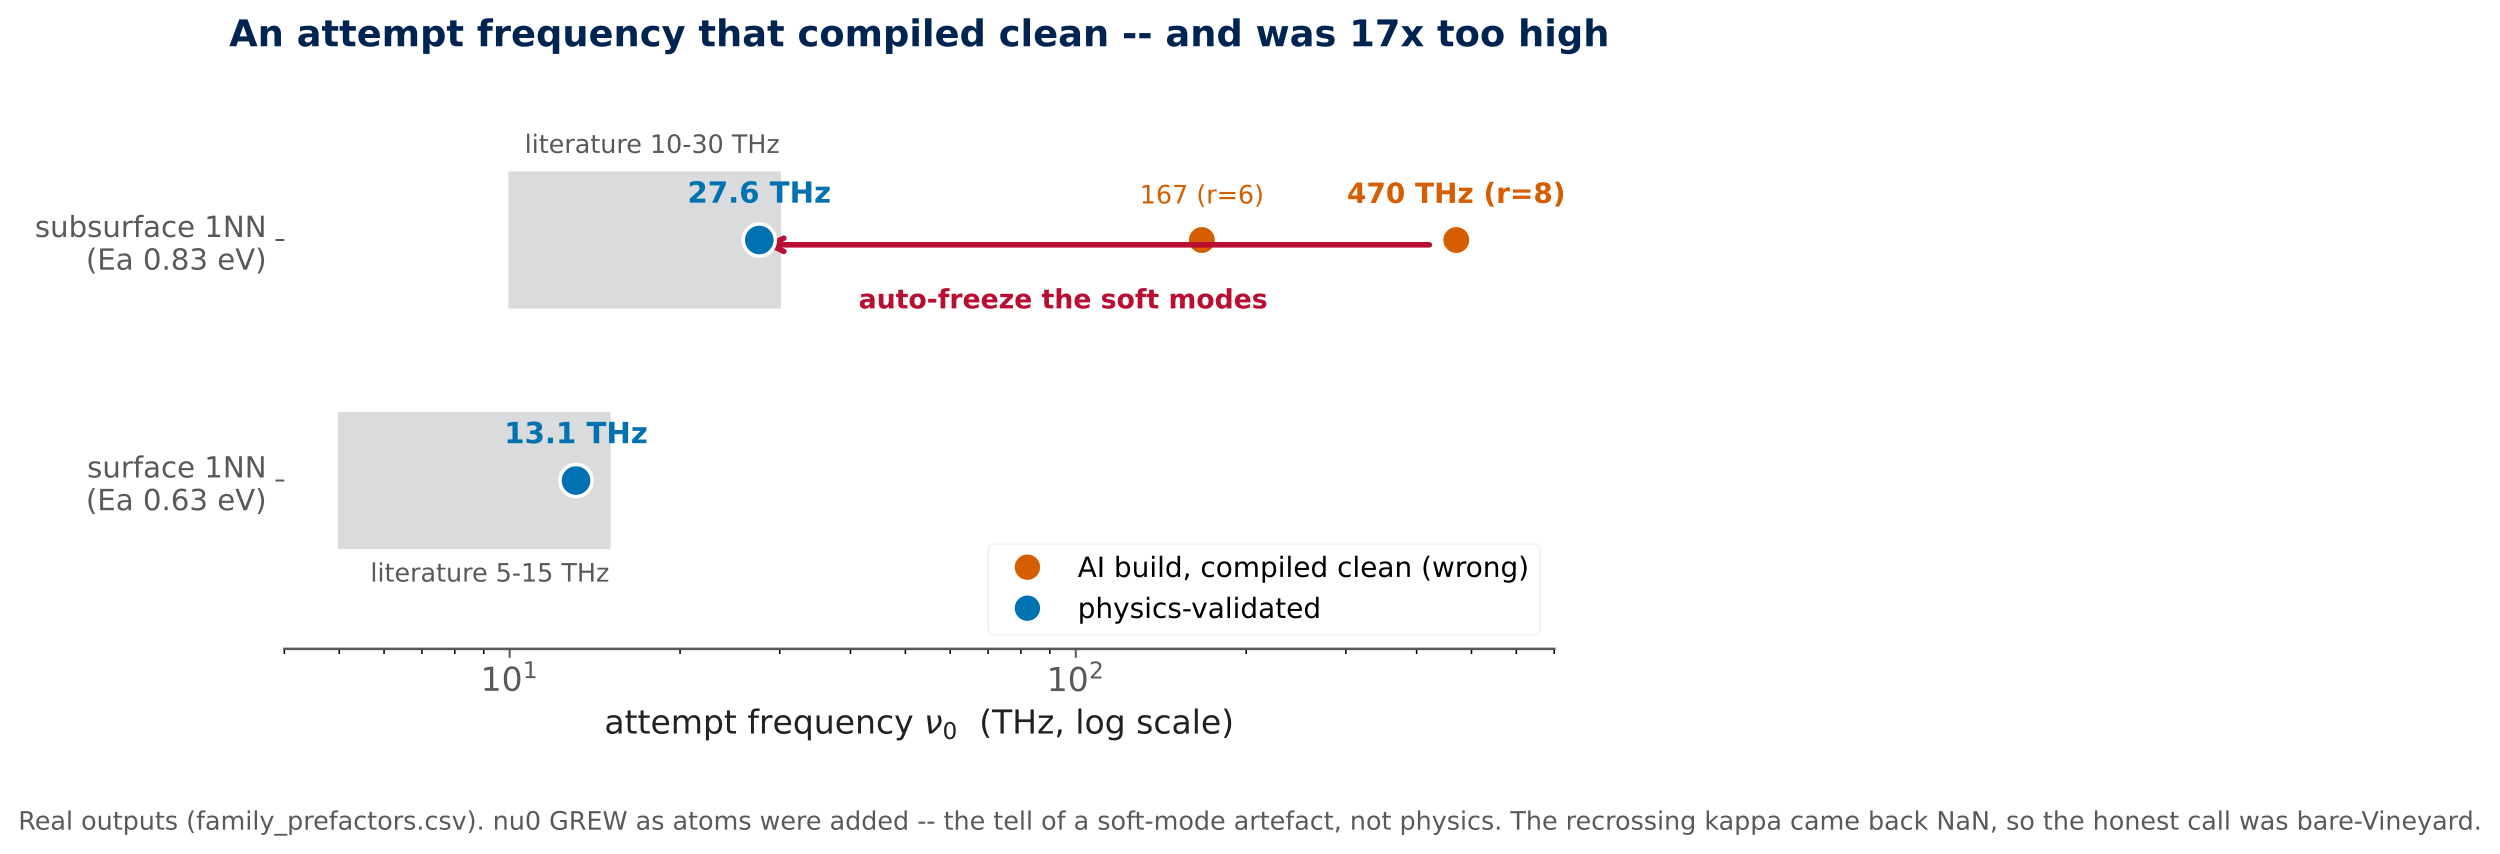
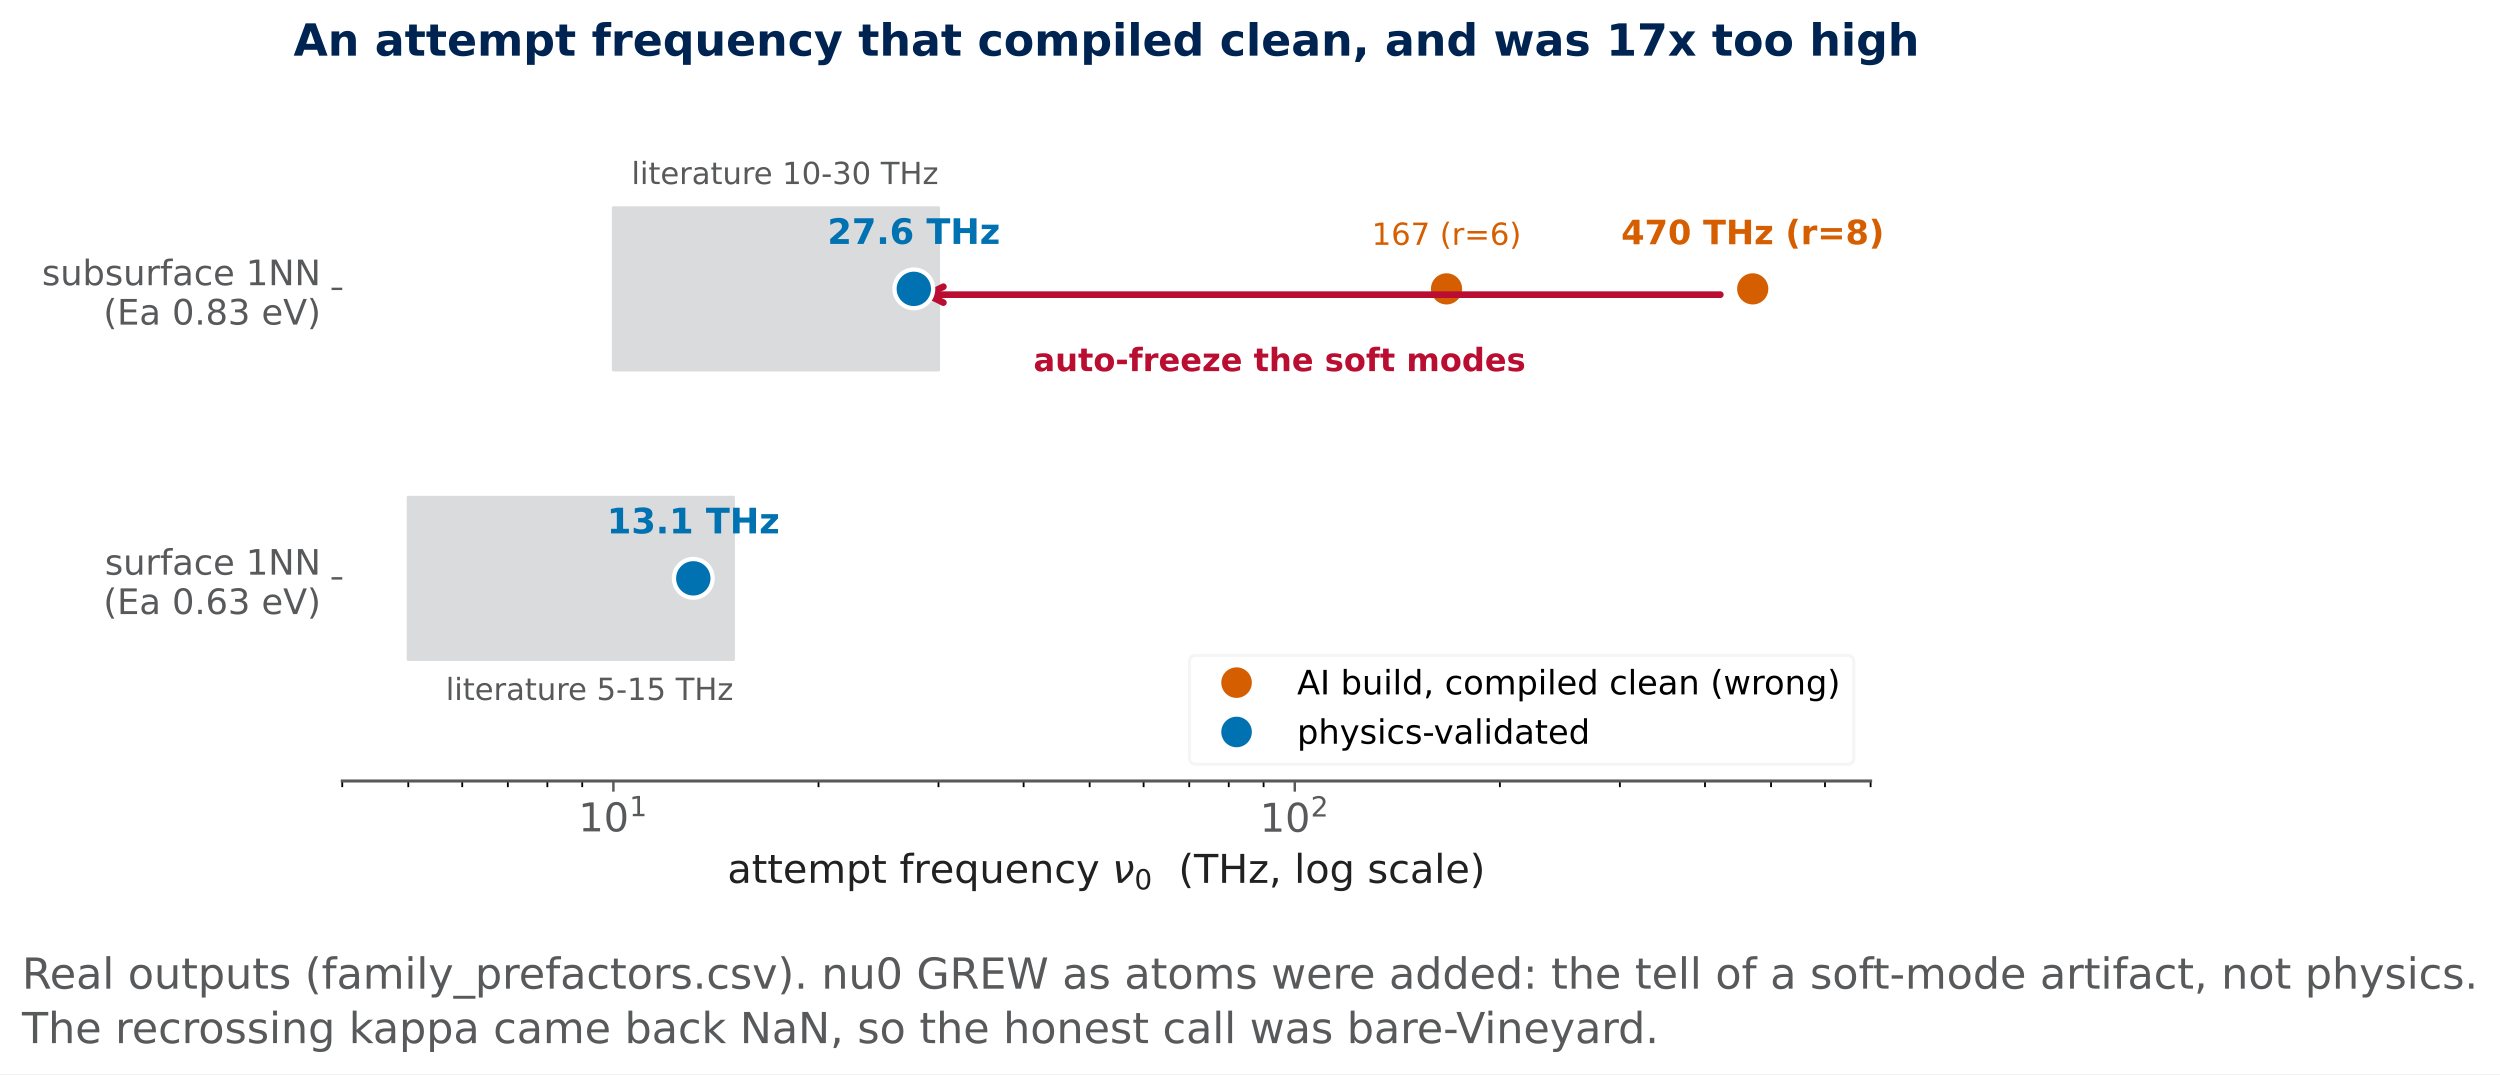
- <svg xmlns="http://www.w3.org/2000/svg" xmlns:xlink="http://www.w3.org/1999/xlink" width="984.541pt" height="336.296pt" viewBox="0 0 984.541 336.296" version="1.1">
+ <svg xmlns="http://www.w3.org/2000/svg" xmlns:xlink="http://www.w3.org/1999/xlink" width="818.018pt" height="351.429pt" viewBox="0 0 818.018 351.429" version="1.1">
  <defs>
    <style type="text/css">*{stroke-linejoin: round; stroke-linecap: butt}</style>
  </defs>
  <g id="figure_1">
    <g id="patch_1">
-       <path d="M 0 336.296  L 984.541 336.296  L 984.541 0  L 0 0  z " style="fill: #ffffff" />
+       <path d="M 0 351.429  L 818.018 351.429  L 818.018 0  L 0 0  z " style="fill: #ffffff" />
    </g>
    <g id="axes_1">
      <g id="patch_2">
        <path d="M 111.987 255.546  L 612.075 255.546  L 612.075 28.218  L 111.987 28.218  z " style="fill: #ffffff" />
      </g>
      <g id="FillBetweenPolyCollection_1">
        <defs>
-           <path id="mfc9cfebcaf" d="M 307.083 -215.252  L 200.708 -215.252  L 200.708 -268.295  L 307.083 -268.295  L 307.083 -268.295  L 307.083 -215.252  z " style="stroke: #d9dbdc" />
+           <path id="m2cb4405cca" d="M 307.083 -230.386  L 200.708 -230.386  L 200.708 -283.429  L 307.083 -283.429  L 307.083 -283.429  L 307.083 -230.386  z " style="stroke: #d9dbdc" />
        </defs>
-         <g clip-path="url(#p4815aecdb8)">
-           <use xlink:href="#mfc9cfebcaf" x="0" y="336.296" style="fill: #d9dbdc; stroke: #d9dbdc" />
+         <g clip-path="url(#p14adf44657)">
+           <use xlink:href="#m2cb4405cca" x="0" y="351.429" style="fill: #d9dbdc; stroke: #d9dbdc" />
        </g>
      </g>
      <g id="FillBetweenPolyCollection_2">
        <defs>
-           <path id="me29833c1d2" d="M 239.968 -120.532  L 133.593 -120.532  L 133.593 -173.575  L 239.968 -173.575  L 239.968 -173.575  L 239.968 -120.532  z " style="stroke: #d9dbdc" />
+           <path id="m31ea8ba6af" d="M 239.968 -135.666  L 133.593 -135.666  L 133.593 -188.709  L 239.968 -188.709  L 239.968 -188.709  L 239.968 -135.666  z " style="stroke: #d9dbdc" />
        </defs>
-         <g clip-path="url(#p4815aecdb8)">
-           <use xlink:href="#me29833c1d2" x="0" y="336.296" style="fill: #d9dbdc; stroke: #d9dbdc" />
+         <g clip-path="url(#p14adf44657)">
+           <use xlink:href="#m31ea8ba6af" x="0" y="351.429" style="fill: #d9dbdc; stroke: #d9dbdc" />
        </g>
      </g>
      <g id="matplotlib.axis_1">
        <g id="xtick_1">
          <g id="line2d_1">
            <defs>
-               <path id="mc15bf9e343" d="M 0 0  L 0 3.5  " style="stroke: #58595b; stroke-width: 0.8" />
+               <path id="m74f1e61a8e" d="M 0 0  L 0 3.5  " style="stroke: #58595b; stroke-width: 0.8" />
            </defs>
            <g>
-               <use xlink:href="#mc15bf9e343" x="200.708" y="255.546" style="fill: #58595b; stroke: #58595b; stroke-width: 0.8" />
+               <use xlink:href="#m74f1e61a8e" x="200.708" y="255.546" style="fill: #58595b; stroke: #58595b; stroke-width: 0.8" />
            </g>
          </g>
          <g id="text_1">
            <g style="fill: #58595b" transform="translate(189.268 272.4237)">
              <text>
                <tspan x="0" y="-0.384" style="font-size: 13px; font-family: 'DejaVu Sans'; fill: #58595b">1</tspan>
                <tspan x="8.271" y="-0.384" style="font-size: 13px; font-family: 'DejaVu Sans'; fill: #58595b">0</tspan>
                <tspan x="16.666" y="-5.361" style="font-size: 9.1px; font-family: 'DejaVu Sans'; fill: #58595b">1</tspan>
              </text>
            </g>
          </g>
        </g>
        <g id="xtick_2">
          <g id="line2d_2">
            <g>
-               <use xlink:href="#mc15bf9e343" x="423.659" y="255.546" style="fill: #58595b; stroke: #58595b; stroke-width: 0.8" />
+               <use xlink:href="#m74f1e61a8e" x="423.659" y="255.546" style="fill: #58595b; stroke: #58595b; stroke-width: 0.8" />
            </g>
          </g>
          <g id="text_2">
            <g style="fill: #58595b" transform="translate(412.219 272.4237)">
              <text>
                <tspan x="0" y="-0.264" style="font-size: 13px; font-family: 'DejaVu Sans'; fill: #58595b">1</tspan>
                <tspan x="8.271" y="-0.264" style="font-size: 13px; font-family: 'DejaVu Sans'; fill: #58595b">0</tspan>
                <tspan x="16.666" y="-5.241" style="font-size: 9.1px; font-family: 'DejaVu Sans'; fill: #58595b">2</tspan>
              </text>
            </g>
          </g>
        </g>
        <g id="xtick_3">
          <g id="line2d_3">
            <defs>
-               <path id="me52e22f2b0" d="M 0 0  L 0 2  " style="stroke: #000000; stroke-width: 0.6" />
+               <path id="ma3c7758ab3" d="M 0 0  L 0 2  " style="stroke: #000000; stroke-width: 0.6" />
            </defs>
            <g>
-               <use xlink:href="#me52e22f2b0" x="111.987" y="255.546" style="stroke: #000000; stroke-width: 0.6" />
+               <use xlink:href="#ma3c7758ab3" x="111.987" y="255.546" style="stroke: #000000; stroke-width: 0.6" />
            </g>
          </g>
        </g>
        <g id="xtick_4">
          <g id="line2d_4">
            <g>
-               <use xlink:href="#me52e22f2b0" x="133.593" y="255.546" style="stroke: #000000; stroke-width: 0.6" />
+               <use xlink:href="#ma3c7758ab3" x="133.593" y="255.546" style="stroke: #000000; stroke-width: 0.6" />
            </g>
          </g>
        </g>
        <g id="xtick_5">
          <g id="line2d_5">
            <g>
-               <use xlink:href="#me52e22f2b0" x="151.247" y="255.546" style="stroke: #000000; stroke-width: 0.6" />
+               <use xlink:href="#ma3c7758ab3" x="151.247" y="255.546" style="stroke: #000000; stroke-width: 0.6" />
            </g>
          </g>
        </g>
        <g id="xtick_6">
          <g id="line2d_6">
            <g>
-               <use xlink:href="#me52e22f2b0" x="166.172" y="255.546" style="stroke: #000000; stroke-width: 0.6" />
+               <use xlink:href="#ma3c7758ab3" x="166.172" y="255.546" style="stroke: #000000; stroke-width: 0.6" />
            </g>
          </g>
        </g>
        <g id="xtick_7">
          <g id="line2d_7">
            <g>
-               <use xlink:href="#me52e22f2b0" x="179.102" y="255.546" style="stroke: #000000; stroke-width: 0.6" />
+               <use xlink:href="#ma3c7758ab3" x="179.102" y="255.546" style="stroke: #000000; stroke-width: 0.6" />
            </g>
          </g>
        </g>
        <g id="xtick_8">
          <g id="line2d_8">
            <g>
-               <use xlink:href="#me52e22f2b0" x="190.506" y="255.546" style="stroke: #000000; stroke-width: 0.6" />
+               <use xlink:href="#ma3c7758ab3" x="190.506" y="255.546" style="stroke: #000000; stroke-width: 0.6" />
            </g>
          </g>
        </g>
        <g id="xtick_9">
          <g id="line2d_9">
            <g>
-               <use xlink:href="#me52e22f2b0" x="267.823" y="255.546" style="stroke: #000000; stroke-width: 0.6" />
+               <use xlink:href="#ma3c7758ab3" x="267.823" y="255.546" style="stroke: #000000; stroke-width: 0.6" />
            </g>
          </g>
        </g>
        <g id="xtick_10">
          <g id="line2d_10">
            <g>
-               <use xlink:href="#me52e22f2b0" x="307.083" y="255.546" style="stroke: #000000; stroke-width: 0.6" />
+               <use xlink:href="#ma3c7758ab3" x="307.083" y="255.546" style="stroke: #000000; stroke-width: 0.6" />
            </g>
          </g>
        </g>
        <g id="xtick_11">
          <g id="line2d_11">
            <g>
-               <use xlink:href="#me52e22f2b0" x="334.938" y="255.546" style="stroke: #000000; stroke-width: 0.6" />
+               <use xlink:href="#ma3c7758ab3" x="334.938" y="255.546" style="stroke: #000000; stroke-width: 0.6" />
            </g>
          </g>
        </g>
        <g id="xtick_12">
          <g id="line2d_12">
            <g>
-               <use xlink:href="#me52e22f2b0" x="356.544" y="255.546" style="stroke: #000000; stroke-width: 0.6" />
+               <use xlink:href="#ma3c7758ab3" x="356.544" y="255.546" style="stroke: #000000; stroke-width: 0.6" />
            </g>
          </g>
        </g>
        <g id="xtick_13">
          <g id="line2d_13">
            <g>
-               <use xlink:href="#me52e22f2b0" x="374.198" y="255.546" style="stroke: #000000; stroke-width: 0.6" />
+               <use xlink:href="#ma3c7758ab3" x="374.198" y="255.546" style="stroke: #000000; stroke-width: 0.6" />
            </g>
          </g>
        </g>
        <g id="xtick_14">
          <g id="line2d_14">
            <g>
-               <use xlink:href="#me52e22f2b0" x="389.123" y="255.546" style="stroke: #000000; stroke-width: 0.6" />
+               <use xlink:href="#ma3c7758ab3" x="389.123" y="255.546" style="stroke: #000000; stroke-width: 0.6" />
            </g>
          </g>
        </g>
        <g id="xtick_15">
          <g id="line2d_15">
            <g>
-               <use xlink:href="#me52e22f2b0" x="402.053" y="255.546" style="stroke: #000000; stroke-width: 0.6" />
+               <use xlink:href="#ma3c7758ab3" x="402.053" y="255.546" style="stroke: #000000; stroke-width: 0.6" />
            </g>
          </g>
        </g>
        <g id="xtick_16">
          <g id="line2d_16">
            <g>
-               <use xlink:href="#me52e22f2b0" x="413.457" y="255.546" style="stroke: #000000; stroke-width: 0.6" />
+               <use xlink:href="#ma3c7758ab3" x="413.457" y="255.546" style="stroke: #000000; stroke-width: 0.6" />
            </g>
          </g>
        </g>
        <g id="xtick_17">
          <g id="line2d_17">
            <g>
-               <use xlink:href="#me52e22f2b0" x="490.774" y="255.546" style="stroke: #000000; stroke-width: 0.6" />
+               <use xlink:href="#ma3c7758ab3" x="490.774" y="255.546" style="stroke: #000000; stroke-width: 0.6" />
            </g>
          </g>
        </g>
        <g id="xtick_18">
          <g id="line2d_18">
            <g>
-               <use xlink:href="#me52e22f2b0" x="530.034" y="255.546" style="stroke: #000000; stroke-width: 0.6" />
+               <use xlink:href="#ma3c7758ab3" x="530.034" y="255.546" style="stroke: #000000; stroke-width: 0.6" />
            </g>
          </g>
        </g>
        <g id="xtick_19">
          <g id="line2d_19">
            <g>
-               <use xlink:href="#me52e22f2b0" x="557.889" y="255.546" style="stroke: #000000; stroke-width: 0.6" />
+               <use xlink:href="#ma3c7758ab3" x="557.889" y="255.546" style="stroke: #000000; stroke-width: 0.6" />
            </g>
          </g>
        </g>
        <g id="xtick_20">
          <g id="line2d_20">
            <g>
-               <use xlink:href="#me52e22f2b0" x="579.495" y="255.546" style="stroke: #000000; stroke-width: 0.6" />
+               <use xlink:href="#ma3c7758ab3" x="579.495" y="255.546" style="stroke: #000000; stroke-width: 0.6" />
            </g>
          </g>
        </g>
        <g id="xtick_21">
          <g id="line2d_21">
            <g>
-               <use xlink:href="#me52e22f2b0" x="597.149" y="255.546" style="stroke: #000000; stroke-width: 0.6" />
+               <use xlink:href="#ma3c7758ab3" x="597.149" y="255.546" style="stroke: #000000; stroke-width: 0.6" />
            </g>
          </g>
        </g>
        <g id="xtick_22">
          <g id="line2d_22">
            <g>
-               <use xlink:href="#me52e22f2b0" x="612.075" y="255.546" style="stroke: #000000; stroke-width: 0.6" />
+               <use xlink:href="#ma3c7758ab3" x="612.075" y="255.546" style="stroke: #000000; stroke-width: 0.6" />
            </g>
          </g>
        </g>
        <g id="text_3">
          <g style="fill: #212121" transform="translate(238.0107 289.0073)">
            <text>
              <tspan x="0" y="-0.125" style="font-size: 13px; font-family: 'DejaVu Sans'; fill: #212121">a</tspan>
              <tspan x="7.966" y="-0.125" style="font-size: 13px; font-family: 'DejaVu Sans'; fill: #212121">t</tspan>
              <tspan x="13.063" y="-0.125" style="font-size: 13px; font-family: 'DejaVu Sans'; fill: #212121">t</tspan>
              <tspan x="18.161" y="-0.125" style="font-size: 13px; font-family: 'DejaVu Sans'; fill: #212121">e</tspan>
              <tspan x="26.159" y="-0.125" style="font-size: 13px; font-family: 'DejaVu Sans'; fill: #212121">m</tspan>
              <tspan x="38.822" y="-0.125" style="font-size: 13px; font-family: 'DejaVu Sans'; fill: #212121">p</tspan>
              <tspan x="47.074" y="-0.125" style="font-size: 13px; font-family: 'DejaVu Sans'; fill: #212121">t</tspan>
              <tspan x="52.171" y="-0.125" style="font-size: 13px; font-family: 'DejaVu Sans'; fill: #212121"> </tspan>
              <tspan x="56.304" y="-0.125" style="font-size: 13px; font-family: 'DejaVu Sans'; fill: #212121">f</tspan>
              <tspan x="60.88" y="-0.125" style="font-size: 13px; font-family: 'DejaVu Sans'; fill: #212121">r</tspan>
              <tspan x="66.225" y="-0.125" style="font-size: 13px; font-family: 'DejaVu Sans'; fill: #212121">e</tspan>
              <tspan x="74.223" y="-0.125" style="font-size: 13px; font-family: 'DejaVu Sans'; fill: #212121">q</tspan>
              <tspan x="82.475" y="-0.125" style="font-size: 13px; font-family: 'DejaVu Sans'; fill: #212121">u</tspan>
              <tspan x="90.714" y="-0.125" style="font-size: 13px; font-family: 'DejaVu Sans'; fill: #212121">e</tspan>
              <tspan x="98.712" y="-0.125" style="font-size: 13px; font-family: 'DejaVu Sans'; fill: #212121">n</tspan>
              <tspan x="106.952" y="-0.125" style="font-size: 13px; font-family: 'DejaVu Sans'; fill: #212121">c</tspan>
              <tspan x="114.099" y="-0.125" style="font-size: 13px; font-family: 'DejaVu Sans'; fill: #212121">y</tspan>
              <tspan x="121.792" y="-0.125" style="font-size: 13px; font-family: 'DejaVu Sans'; fill: #212121"> </tspan>
              <tspan x="139.332" y="-0.125" style="font-size: 13px; font-family: 'DejaVu Sans'; fill: #212121"> </tspan>
              <tspan x="143.464" y="-0.125" style="font-size: 13px; font-family: 'DejaVu Sans'; fill: #212121"> </tspan>
              <tspan x="147.596" y="-0.125" style="font-size: 13px; font-family: 'DejaVu Sans'; fill: #212121">(</tspan>
              <tspan x="152.668" y="-0.125" style="font-size: 13px; font-family: 'DejaVu Sans'; fill: #212121">T</tspan>
              <tspan x="160.609" y="-0.125" style="font-size: 13px; font-family: 'DejaVu Sans'; fill: #212121">H</tspan>
              <tspan x="170.384" y="-0.125" style="font-size: 13px; font-family: 'DejaVu Sans'; fill: #212121">z</tspan>
              <tspan x="177.208" y="-0.125" style="font-size: 13px; font-family: 'DejaVu Sans'; fill: #212121">,</tspan>
              <tspan x="181.34" y="-0.125" style="font-size: 13px; font-family: 'DejaVu Sans'; fill: #212121"> </tspan>
              <tspan x="185.473" y="-0.125" style="font-size: 13px; font-family: 'DejaVu Sans'; fill: #212121">l</tspan>
              <tspan x="189.085" y="-0.125" style="font-size: 13px; font-family: 'DejaVu Sans'; fill: #212121">o</tspan>
              <tspan x="197.038" y="-0.125" style="font-size: 13px; font-family: 'DejaVu Sans'; fill: #212121">g</tspan>
              <tspan x="205.29" y="-0.125" style="font-size: 13px; font-family: 'DejaVu Sans'; fill: #212121"> </tspan>
              <tspan x="209.423" y="-0.125" style="font-size: 13px; font-family: 'DejaVu Sans'; fill: #212121">s</tspan>
              <tspan x="216.195" y="-0.125" style="font-size: 13px; font-family: 'DejaVu Sans'; fill: #212121">c</tspan>
              <tspan x="223.343" y="-0.125" style="font-size: 13px; font-family: 'DejaVu Sans'; fill: #212121">a</tspan>
              <tspan x="231.309" y="-0.125" style="font-size: 13px; font-family: 'DejaVu Sans'; fill: #212121">l</tspan>
              <tspan x="234.921" y="-0.125" style="font-size: 13px; font-family: 'DejaVu Sans'; fill: #212121">e</tspan>
              <tspan x="242.919" y="-0.125" style="font-size: 13px; font-family: 'DejaVu Sans'; fill: #212121">)</tspan>
              <tspan x="125.925" y="-0.125" style="font-style: oblique; font-size: 13px; font-family: 'DejaVu Sans'; fill: #212121">ν</tspan>
              <tspan x="133.187" y="2.008" style="font-size: 9.1px; font-family: 'DejaVu Sans'; fill: #212121">0</tspan>
            </text>
          </g>
        </g>
      </g>
      <g id="matplotlib.axis_2">
        <g id="ytick_1">
          <g id="line2d_23">
            <defs>
-               <path id="md6ecc90cbb" d="M 0 0  L -3.5 0  " style="stroke: #58595b; stroke-width: 0.8" />
+               <path id="md23f4c8a0b" d="M 0 0  L -3.5 0  " style="stroke: #58595b; stroke-width: 0.8" />
            </defs>
            <g>
-               <use xlink:href="#md6ecc90cbb" x="111.987" y="189.242" style="fill: #58595b; stroke: #58595b; stroke-width: 0.8" />
+               <use xlink:href="#md23f4c8a0b" x="111.987" y="189.242" style="fill: #58595b; stroke: #58595b; stroke-width: 0.8" />
            </g>
          </g>
          <g id="text_4">
            <text style="font-size: 11.5px; font-family: 'DejaVu Sans'; fill: #58595b" transform="translate(34.30672 188.0459)">surface 1NN</text>
            <text style="font-size: 11.5px; font-family: 'DejaVu Sans'; fill: #58595b" transform="translate(33.84133 200.9234)">(Ea 0.63 eV)</text>
          </g>
        </g>
        <g id="ytick_2">
          <g id="line2d_24">
            <g>
-               <use xlink:href="#md6ecc90cbb" x="111.987" y="94.522" style="fill: #58595b; stroke: #58595b; stroke-width: 0.8" />
+               <use xlink:href="#md23f4c8a0b" x="111.987" y="94.522" style="fill: #58595b; stroke: #58595b; stroke-width: 0.8" />
            </g>
          </g>
          <g id="text_5">
            <text style="font-size: 11.5px; font-family: 'DejaVu Sans'; fill: #58595b" transform="translate(13.72711 93.32591)">subsurface 1NN</text>
            <text style="font-size: 11.5px; font-family: 'DejaVu Sans'; fill: #58595b" transform="translate(33.84133 106.2034)">(Ea 0.83 eV)</text>
          </g>
        </g>
      </g>
      <g id="patch_3">
        <path d="M 111.987 255.546  L 612.075 255.546  " style="fill: none; stroke: #58595b; stroke-linejoin: miter; stroke-linecap: square" />
      </g>
      <g id="text_6">
        <text style="font-size: 10px; font-family: 'DejaVu Sans'; text-anchor: end; fill: #58595b" x="307.083" y="60.237" transform="rotate(-0 307.0827 60.23725)">literature 10-30 THz</text>
      </g>
      <g id="text_7">
        <text style="font-size: 10px; font-family: 'DejaVu Sans'; text-anchor: end; fill: #58595b" x="239.968" y="229.045" transform="rotate(-0 239.9677 229.045)">literature 5-15 THz</text>
      </g>
      <g id="PathCollection_1">
        <defs>
-           <path id="mebaee03425" d="M 0 5.701  C 1.512 5.701 2.962 5.1 4.031 4.031  C 5.1 2.962 5.701 1.512 5.701 0  C 5.701 -1.512 5.1 -2.962 4.031 -4.031  C 2.962 -5.1 1.512 -5.701 0 -5.701  C -1.512 -5.701 -2.962 -5.1 -4.031 -4.031  C -5.1 -2.962 -5.701 -1.512 -5.701 0  C -5.701 1.512 -5.1 2.962 -4.031 4.031  C -2.962 5.1 -1.512 5.701 0 5.701  z " style="stroke: #ffffff; stroke-width: 1.2" />
+           <path id="m397b2a522d" d="M 0 5.701  C 1.512 5.701 2.962 5.1 4.031 4.031  C 5.1 2.962 5.701 1.512 5.701 0  C 5.701 -1.512 5.1 -2.962 4.031 -4.031  C 2.962 -5.1 1.512 -5.701 0 -5.701  C -1.512 -5.701 -2.962 -5.1 -4.031 -4.031  C -5.1 -2.962 -5.701 -1.512 -5.701 0  C -5.701 1.512 -5.1 2.962 -4.031 4.031  C -2.962 5.1 -1.512 5.701 0 5.701  z " style="stroke: #ffffff; stroke-width: 1.2" />
        </defs>
-         <g clip-path="url(#p4815aecdb8)">
-           <use xlink:href="#mebaee03425" x="473.314" y="94.522" style="fill: #d55e00; stroke: #ffffff; stroke-width: 1.2" />
-           <use xlink:href="#mebaee03425" x="573.504" y="94.522" style="fill: #d55e00; stroke: #ffffff; stroke-width: 1.2" />
+         <g clip-path="url(#p14adf44657)">
+           <use xlink:href="#m397b2a522d" x="473.314" y="94.522" style="fill: #d55e00; stroke: #ffffff; stroke-width: 1.2" />
+           <use xlink:href="#m397b2a522d" x="573.504" y="94.522" style="fill: #d55e00; stroke: #ffffff; stroke-width: 1.2" />
        </g>
      </g>
      <g id="text_8">
        <text style="font-weight: 700; font-size: 11px; font-family: 'DejaVu Sans'; text-anchor: middle; fill: #d55e00" x="573.504" y="79.92" transform="rotate(-0 573.504 79.92048)">470 THz  (r=8)</text>
      </g>
      <g id="text_9">
        <text style="font-size: 10px; font-family: 'DejaVu Sans'; text-anchor: middle; fill: #d55e00" x="473.314" y="80.128" transform="rotate(-0 473.3139 80.12845)">167 (r=6)</text>
      </g>
      <g id="patch_4">
        <path d="M 562.891 96.416  Q 431.951 96.416 303.47 96.416  " style="fill: none; stroke: #b90e31; stroke-width: 2.2; stroke-linecap: round" />
        <path d="M 308.67 99.016  L 303.47 96.416  L 308.67 93.816  " style="fill: none; stroke: #b90e31; stroke-width: 2.2; stroke-linecap: round" />
      </g>
      <g id="text_10">
        <text style="font-weight: 700; font-size: 10.5px; font-family: 'DejaVu Sans'; text-anchor: middle; fill: #b90e31" x="418.692" y="121.444" transform="rotate(-0 418.6925 121.4441)">auto-freeze the soft modes</text>
      </g>
      <g id="text_11">
        <text style="font-weight: 700; font-size: 11.5px; font-family: 'DejaVu Sans'; text-anchor: middle; fill: #0072b2" x="299.009" y="79.816" transform="rotate(-0 299.0091 79.81649)">27.6 THz</text>
      </g>
      <g id="text_12">
        <text style="font-weight: 700; font-size: 11.5px; font-family: 'DejaVu Sans'; text-anchor: middle; fill: #0072b2" x="226.854" y="174.536" transform="rotate(-0 226.8537 174.5365)">13.1 THz</text>
      </g>
      <g id="text_13">
-         <text style="font-weight: 700; font-size: 14.5px; font-family: 'DejaVu Sans'; text-anchor: middle; fill: #002452" x="362.031" y="18.218" transform="rotate(-0 362.0307 18.21773)">An attempt frequency that compiled clean -- and was 17x too high</text>
+         <text style="font-weight: 700; font-size: 14.5px; font-family: 'DejaVu Sans'; text-anchor: middle; fill: #002452" x="362.031" y="18.218" transform="rotate(-0 362.0307 18.21773)">An attempt frequency that compiled clean, and was 17x too high</text>
      </g>
      <g id="PathCollection_2">
        <defs>
-           <path id="m3adf55bfb4" d="M 0 6.325  C 1.677 6.325 3.286 5.658 4.472 4.472  C 5.658 3.286 6.325 1.677 6.325 0  C 6.325 -1.677 5.658 -3.286 4.472 -4.472  C 3.286 -5.658 1.677 -6.325 0 -6.325  C -1.677 -6.325 -3.286 -5.658 -4.472 -4.472  C -5.658 -3.286 -6.325 -1.677 -6.325 0  C -6.325 1.677 -5.658 3.286 -4.472 4.472  C -3.286 5.658 -1.677 6.325 0 6.325  z " style="stroke: #ffffff; stroke-width: 1.4" />
+           <path id="m02d10e3262" d="M 0 6.325  C 1.677 6.325 3.286 5.658 4.472 4.472  C 5.658 3.286 6.325 1.677 6.325 0  C 6.325 -1.677 5.658 -3.286 4.472 -4.472  C 3.286 -5.658 1.677 -6.325 0 -6.325  C -1.677 -6.325 -3.286 -5.658 -4.472 -4.472  C -5.658 -3.286 -6.325 -1.677 -6.325 0  C -6.325 1.677 -5.658 3.286 -4.472 4.472  C -3.286 5.658 -1.677 6.325 0 6.325  z " style="stroke: #ffffff; stroke-width: 1.4" />
        </defs>
-         <g clip-path="url(#p4815aecdb8)">
-           <use xlink:href="#m3adf55bfb4" x="299.009" y="94.522" style="fill: #0072b2; stroke: #ffffff; stroke-width: 1.4" />
+         <g clip-path="url(#p14adf44657)">
+           <use xlink:href="#m02d10e3262" x="299.009" y="94.522" style="fill: #0072b2; stroke: #ffffff; stroke-width: 1.4" />
        </g>
      </g>
      <g id="PathCollection_3">
-         <g clip-path="url(#p4815aecdb8)">
-           <use xlink:href="#m3adf55bfb4" x="226.854" y="189.242" style="fill: #0072b2; stroke: #ffffff; stroke-width: 1.4" />
+         <g clip-path="url(#p14adf44657)">
+           <use xlink:href="#m02d10e3262" x="226.854" y="189.242" style="fill: #0072b2; stroke: #ffffff; stroke-width: 1.4" />
        </g>
      </g>
      <g id="legend_1">
        <g id="patch_5">
          <path d="M 391.411 250.046  L 604.375 250.046  Q 606.575 250.046 606.575 247.846  L 606.575 216.654  Q 606.575 214.454 604.375 214.454  L 391.411 214.454  Q 389.211 214.454 389.211 216.654  L 389.211 247.846  Q 389.211 250.046 391.411 250.046  z " style="fill: #ffffff; opacity: 0.8; stroke: #f1f2f2; stroke-linejoin: miter" />
        </g>
        <g id="line2d_25">
          <path d="M 393.611 223.362  L 404.611 223.362  L 415.611 223.362  " style="fill: none; stroke: #ffffff; stroke-width: 1.5; stroke-linecap: square" />
          <defs>
-             <path id="mddcc0959e9" d="M 0 5.5  C 1.459 5.5 2.858 4.92 3.889 3.889  C 4.92 2.858 5.5 1.459 5.5 0  C 5.5 -1.459 4.92 -2.858 3.889 -3.889  C 2.858 -4.92 1.459 -5.5 0 -5.5  C -1.459 -5.5 -2.858 -4.92 -3.889 -3.889  C -4.92 -2.858 -5.5 -1.459 -5.5 0  C -5.5 1.459 -4.92 2.858 -3.889 3.889  C -2.858 4.92 -1.459 5.5 0 5.5  z " style="stroke: #ffffff" />
+             <path id="m7935d67fd7" d="M 0 5.5  C 1.459 5.5 2.858 4.92 3.889 3.889  C 4.92 2.858 5.5 1.459 5.5 0  C 5.5 -1.459 4.92 -2.858 3.889 -3.889  C 2.858 -4.92 1.459 -5.5 0 -5.5  C -1.459 -5.5 -2.858 -4.92 -3.889 -3.889  C -4.92 -2.858 -5.5 -1.459 -5.5 0  C -5.5 1.459 -4.92 2.858 -3.889 3.889  C -2.858 4.92 -1.459 5.5 0 5.5  z " style="stroke: #ffffff" />
          </defs>
          <g>
-             <use xlink:href="#mddcc0959e9" x="404.611" y="223.362" style="fill: #d55e00; stroke: #ffffff" />
+             <use xlink:href="#m7935d67fd7" x="404.611" y="223.362" style="fill: #d55e00; stroke: #ffffff" />
          </g>
        </g>
        <g id="text_14">
          <text style="font-size: 11px; font-family: 'DejaVu Sans'; text-anchor: start" x="424.411" y="227.212" transform="rotate(-0 424.4111 227.2121)">AI build, compiled clean (wrong)</text>
        </g>
        <g id="line2d_26">
          <path d="M 393.611 239.508  L 404.611 239.508  L 415.611 239.508  " style="fill: none; stroke: #ffffff; stroke-width: 1.5; stroke-linecap: square" />
          <defs>
-             <path id="mb9bc8fd94d" d="M 0 5.5  C 1.459 5.5 2.858 4.92 3.889 3.889  C 4.92 2.858 5.5 1.459 5.5 0  C 5.5 -1.459 4.92 -2.858 3.889 -3.889  C 2.858 -4.92 1.459 -5.5 0 -5.5  C -1.459 -5.5 -2.858 -4.92 -3.889 -3.889  C -4.92 -2.858 -5.5 -1.459 -5.5 0  C -5.5 1.459 -4.92 2.858 -3.889 3.889  C -2.858 4.92 -1.459 5.5 0 5.5  z " style="stroke: #ffffff" />
+             <path id="m440b7593f8" d="M 0 5.5  C 1.459 5.5 2.858 4.92 3.889 3.889  C 4.92 2.858 5.5 1.459 5.5 0  C 5.5 -1.459 4.92 -2.858 3.889 -3.889  C 2.858 -4.92 1.459 -5.5 0 -5.5  C -1.459 -5.5 -2.858 -4.92 -3.889 -3.889  C -4.92 -2.858 -5.5 -1.459 -5.5 0  C -5.5 1.459 -4.92 2.858 -3.889 3.889  C -2.858 4.92 -1.459 5.5 0 5.5  z " style="stroke: #ffffff" />
          </defs>
          <g>
-             <use xlink:href="#mb9bc8fd94d" x="404.611" y="239.508" style="fill: #0072b2; stroke: #ffffff" />
+             <use xlink:href="#m440b7593f8" x="404.611" y="239.508" style="fill: #0072b2; stroke: #ffffff" />
          </g>
        </g>
        <g id="text_15">
          <text style="font-size: 11px; font-family: 'DejaVu Sans'; text-anchor: start" x="424.411" y="243.358" transform="rotate(-0 424.4111 243.3581)">physics-validated</text>
        </g>
      </g>
    </g>
    <g id="text_16">
-       <text style="font-size: 10px; font-family: 'DejaVu Sans'; text-anchor: start; fill: #58595b" x="7.2" y="326.738" transform="rotate(-0 7.2 326.7377)">Real outputs (family_prefactors.csv). nu0 GREW as atoms were added -- the tell of a soft-mode artefact, not physics. The recrossing kappa came back NaN, so the honest call was bare-Vineyard.</text>
+       <text style="font-size: 14px; font-family: 'DejaVu Sans'; text-anchor: start; fill: #58595b" x="7.2" y="323.498" transform="rotate(-0 7.2 323.4977)">Real outputs (family_prefactors.csv). nu0 GREW as atoms were added: the tell of a soft-mode artifact, not physics.</text>
+     </g>
+     <g id="text_17">
+       <text style="font-size: 14px; font-family: 'DejaVu Sans'; text-anchor: start; fill: #58595b" x="7.2" y="341.318" transform="rotate(-0 7.2 341.3177)">The recrossing kappa came back NaN, so the honest call was bare-Vineyard.</text>
    </g>
  </g>
  <defs>
-     <clipPath id="p4815aecdb8">
+     <clipPath id="p14adf44657">
      <rect x="111.987" y="28.218" width="500.088" height="227.328" />
    </clipPath>
  </defs>
</svg>
